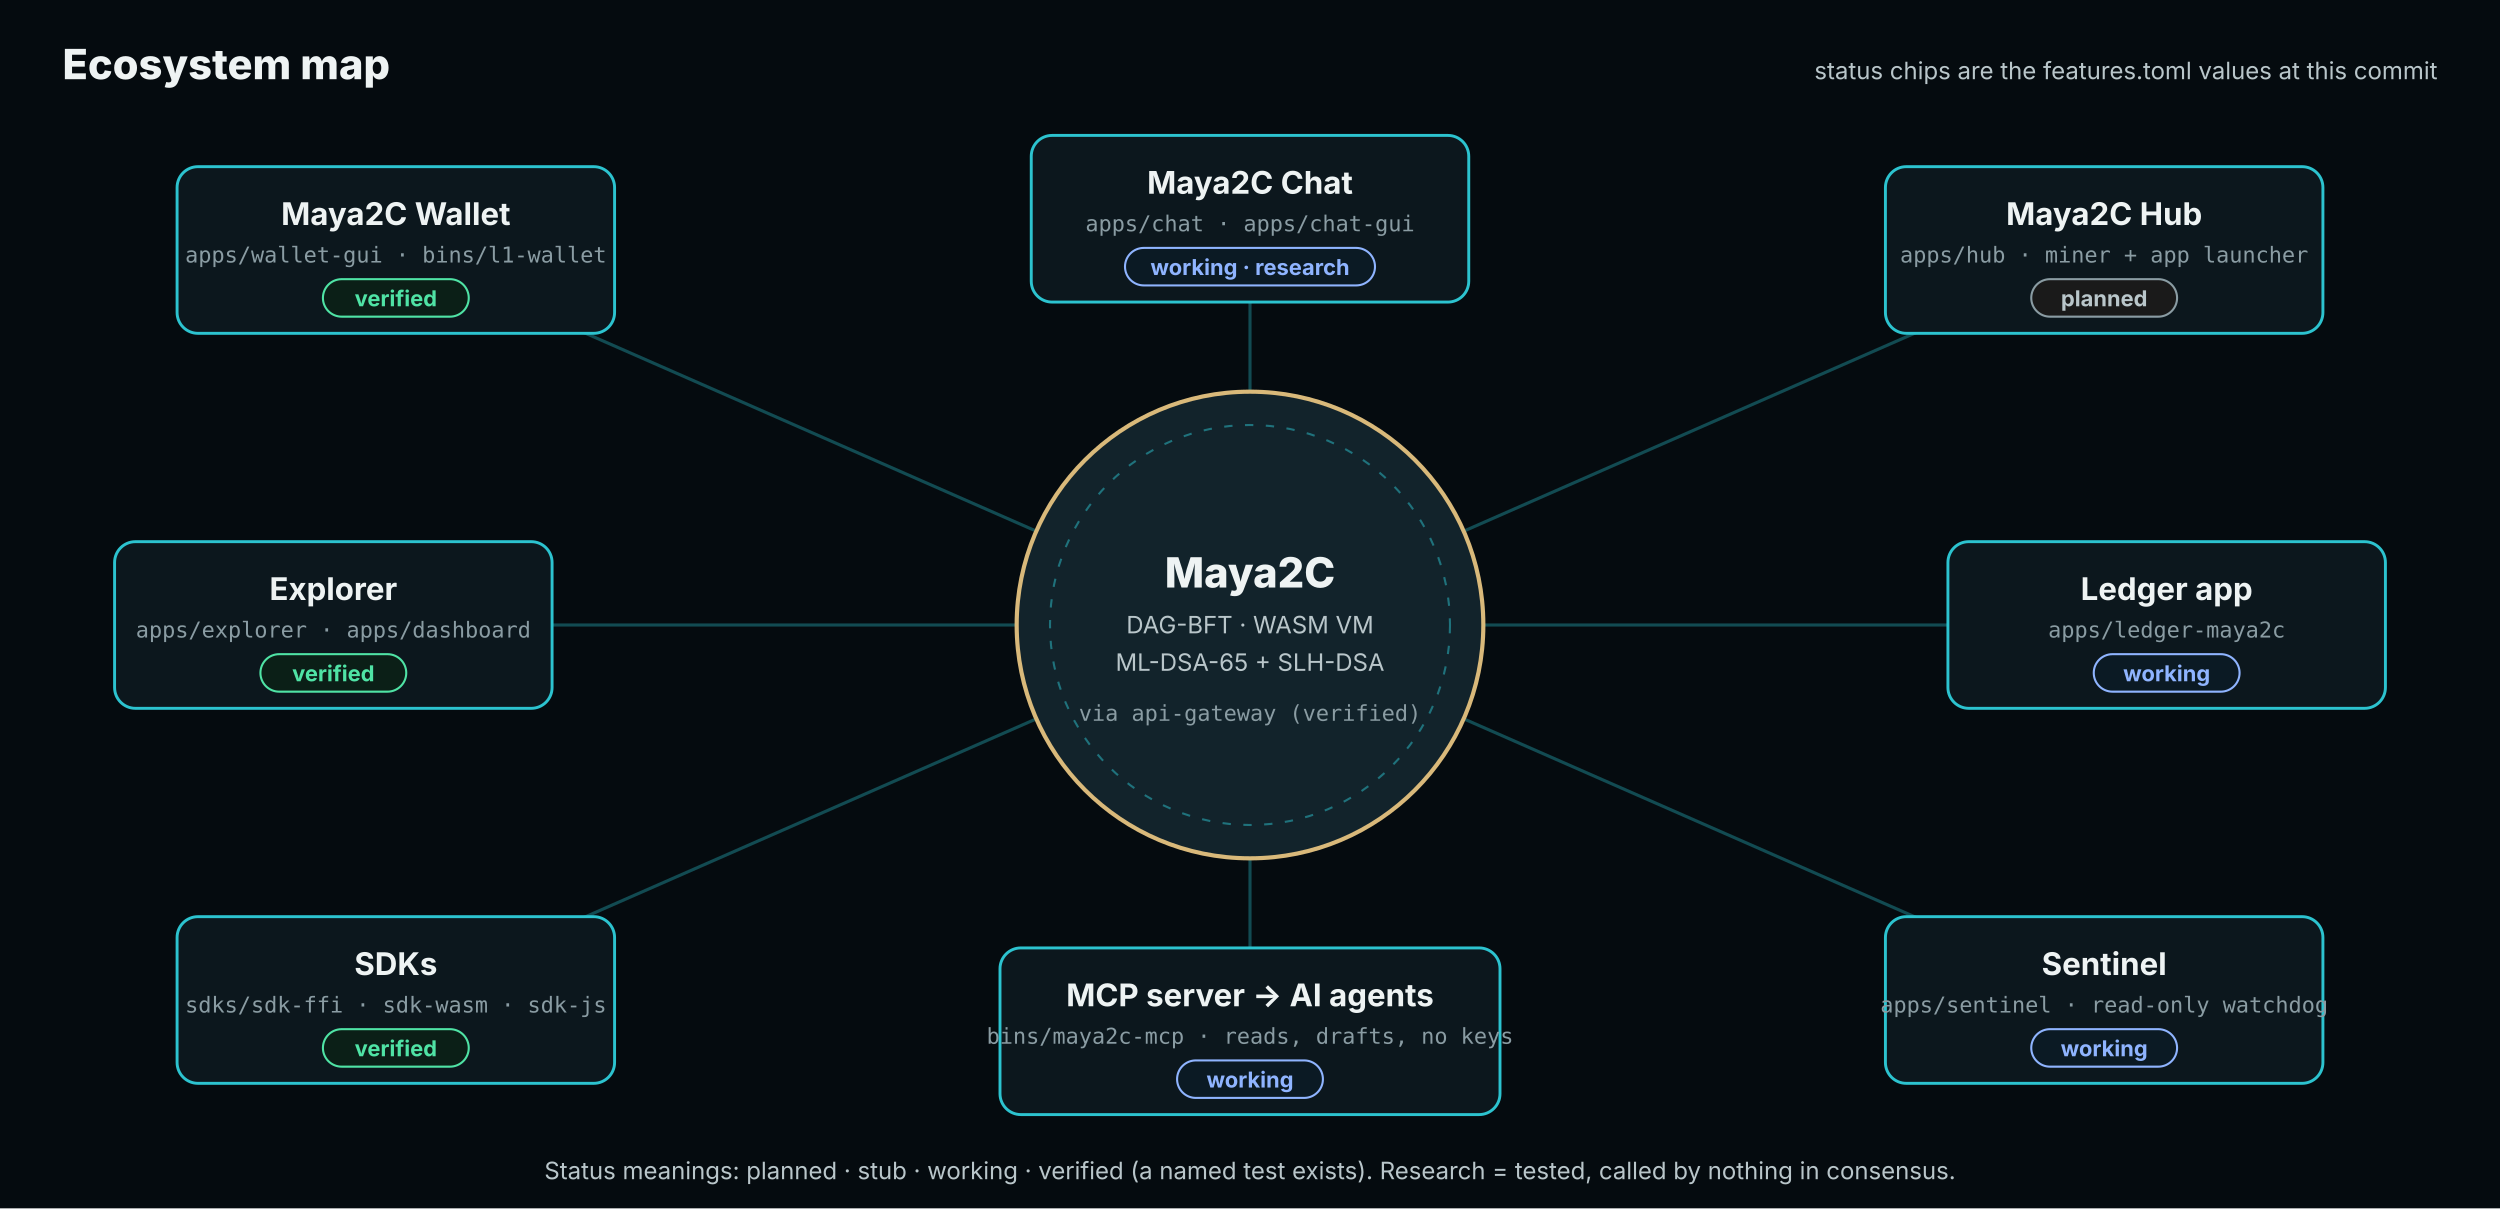
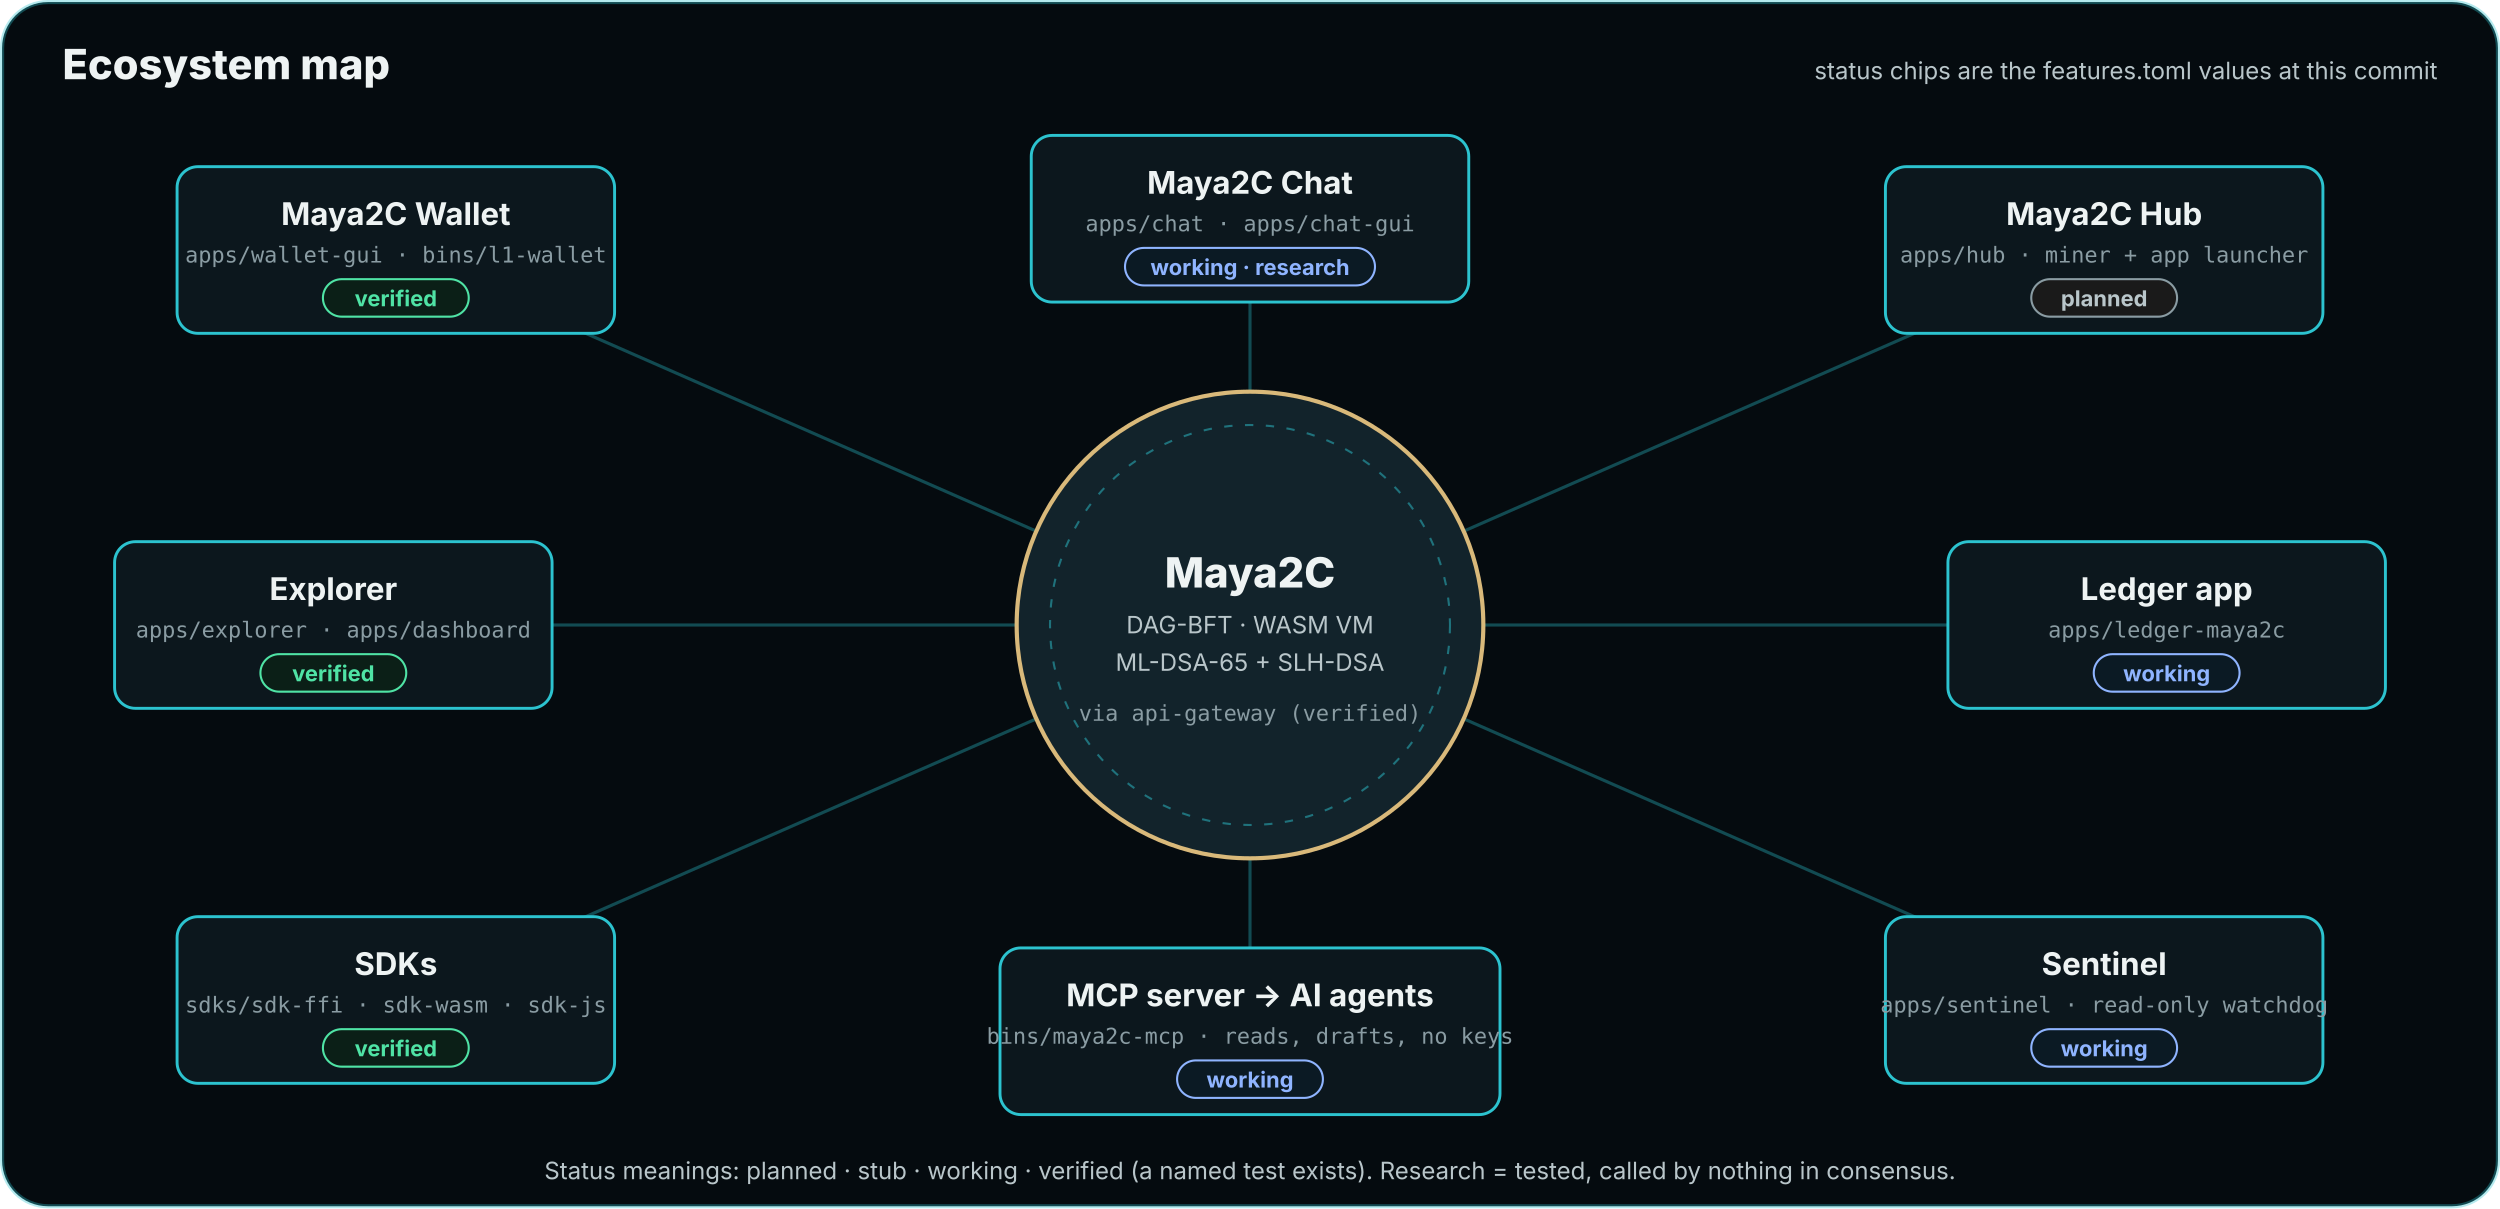
<svg xmlns="http://www.w3.org/2000/svg" viewBox="0 0 1200 580" width="1200" height="580" role="img" aria-labelledby="t d">
  <style>
  text { font-family: Manrope, Inter, "Segoe UI", Helvetica, Arial, sans-serif; fill: #eef3f3; }
  .h { font-size: 15px; font-weight: 700; }
  .p { font-size: 10.5px; fill: #8a9ca3; font-family: ui-monospace, Consolas, monospace; }
  .s { font-size: 11.5px; fill: #b9c6ca; }
  .card { fill: #0c171d; stroke: #2cc3cf; stroke-width: 1.4; }
  .spoke { stroke: #2cc3cf; stroke-opacity: .35; stroke-width: 1.5; }
  .v { fill: #0b1f17; stroke: #4fe3a5; } .vt { fill: #4fe3a5; font-size: 10.5px; font-weight: 700; }
  .w { fill: #0b1a24; stroke: #8fb4ff; } .wt { fill: #8fb4ff; font-size: 10.5px; font-weight: 700; }
  .pl { fill: #1a1a1a; stroke: #8a9ca3; } .plt { fill: #b9c6ca; font-size: 10.5px; font-weight: 700; }
</style>
-   <rect width="1200" height="580" fill="#050b0f" />
+   <rect x="1" y="1" width="1198" height="578" rx="22" fill="#050b0f" stroke="#2cc3cf" stroke-opacity=".35" stroke-width="2" />
  <text x="30" y="38" font-size="20" font-weight="800">Ecosystem map</text>
  <text x="1170" y="38" text-anchor="end" class="s">status chips are the features.toml values at this commit</text>
  <g>
    <line class="spoke" x1="600" y1="300" x2="190" y2="120" />
    <line class="spoke" x1="600" y1="300" x2="600" y2="105" />
    <line class="spoke" x1="600" y1="300" x2="1010" y2="120" />
    <line class="spoke" x1="600" y1="300" x2="160" y2="300" />
    <line class="spoke" x1="600" y1="300" x2="1040" y2="300" />
    <line class="spoke" x1="600" y1="300" x2="190" y2="480" />
    <line class="spoke" x1="600" y1="300" x2="600" y2="495" />
    <line class="spoke" x1="600" y1="300" x2="1010" y2="480" />
  </g>
  <circle cx="600" cy="300" r="112" fill="#12232b" stroke="#d9b97a" stroke-width="2" />
  <circle cx="600" cy="300" r="96" fill="none" stroke="#2cc3cf" stroke-opacity=".5" stroke-dasharray="4 6" />
  <text x="600" y="282" text-anchor="middle" font-size="20" font-weight="800">Maya2C</text>
  <text x="600" y="304" text-anchor="middle" class="s">DAG-BFT · WASM VM</text>
  <text x="600" y="322" text-anchor="middle" class="s">ML-DSA-65 + SLH-DSA</text>
  <text x="600" y="346" text-anchor="middle" class="p">via api-gateway (verified)</text>
  <g>
    <rect class="card" x="85" y="80" width="210" height="80" rx="10" />
    <text x="190" y="108" text-anchor="middle" class="h">Maya2C Wallet</text>
    <text x="190" y="126" text-anchor="middle" class="p">apps/wallet-gui · bins/l1-wallet</text>
    <rect class="v" x="155" y="134" width="70" height="18" rx="9" />
    <text x="190" y="147" text-anchor="middle" class="vt">verified</text>
  </g>
  <g>
    <rect class="card" x="495" y="65" width="210" height="80" rx="10" />
    <text x="600" y="93" text-anchor="middle" class="h">Maya2C Chat</text>
    <text x="600" y="111" text-anchor="middle" class="p">apps/chat · apps/chat-gui</text>
    <rect class="w" x="540" y="119" width="120" height="18" rx="9" />
    <text x="600" y="132" text-anchor="middle" class="wt">working · research</text>
  </g>
  <g>
    <rect class="card" x="905" y="80" width="210" height="80" rx="10" />
    <text x="1010" y="108" text-anchor="middle" class="h">Maya2C Hub</text>
    <text x="1010" y="126" text-anchor="middle" class="p">apps/hub · miner + app launcher</text>
    <rect class="pl" x="975" y="134" width="70" height="18" rx="9" />
    <text x="1010" y="147" text-anchor="middle" class="plt">planned</text>
  </g>
  <g>
    <rect class="card" x="55" y="260" width="210" height="80" rx="10" />
    <text x="160" y="288" text-anchor="middle" class="h">Explorer</text>
    <text x="160" y="306" text-anchor="middle" class="p">apps/explorer · apps/dashboard</text>
    <rect class="v" x="125" y="314" width="70" height="18" rx="9" />
    <text x="160" y="327" text-anchor="middle" class="vt">verified</text>
  </g>
  <g>
    <rect class="card" x="935" y="260" width="210" height="80" rx="10" />
    <text x="1040" y="288" text-anchor="middle" class="h">Ledger app</text>
    <text x="1040" y="306" text-anchor="middle" class="p">apps/ledger-maya2c</text>
    <rect class="w" x="1005" y="314" width="70" height="18" rx="9" />
    <text x="1040" y="327" text-anchor="middle" class="wt">working</text>
  </g>
  <g>
    <rect class="card" x="85" y="440" width="210" height="80" rx="10" />
    <text x="190" y="468" text-anchor="middle" class="h">SDKs</text>
    <text x="190" y="486" text-anchor="middle" class="p">sdks/sdk-ffi · sdk-wasm · sdk-js</text>
    <rect class="v" x="155" y="494" width="70" height="18" rx="9" />
    <text x="190" y="507" text-anchor="middle" class="vt">verified</text>
  </g>
  <g>
    <rect class="card" x="480" y="455" width="240" height="80" rx="10" />
    <text x="600" y="483" text-anchor="middle" class="h">MCP server → AI agents</text>
    <text x="600" y="501" text-anchor="middle" class="p">bins/maya2c-mcp · reads, drafts, no keys</text>
    <rect class="w" x="565" y="509" width="70" height="18" rx="9" />
    <text x="600" y="522" text-anchor="middle" class="wt">working</text>
  </g>
  <g>
    <rect class="card" x="905" y="440" width="210" height="80" rx="10" />
    <text x="1010" y="468" text-anchor="middle" class="h">Sentinel</text>
    <text x="1010" y="486" text-anchor="middle" class="p">apps/sentinel · read-only watchdog</text>
    <rect class="w" x="975" y="494" width="70" height="18" rx="9" />
    <text x="1010" y="507" text-anchor="middle" class="wt">working</text>
  </g>
  <text x="600" y="566" text-anchor="middle" class="s">Status meanings: planned · stub · working · verified (a named test exists). Research = tested, called by nothing in consensus.</text>
</svg>
